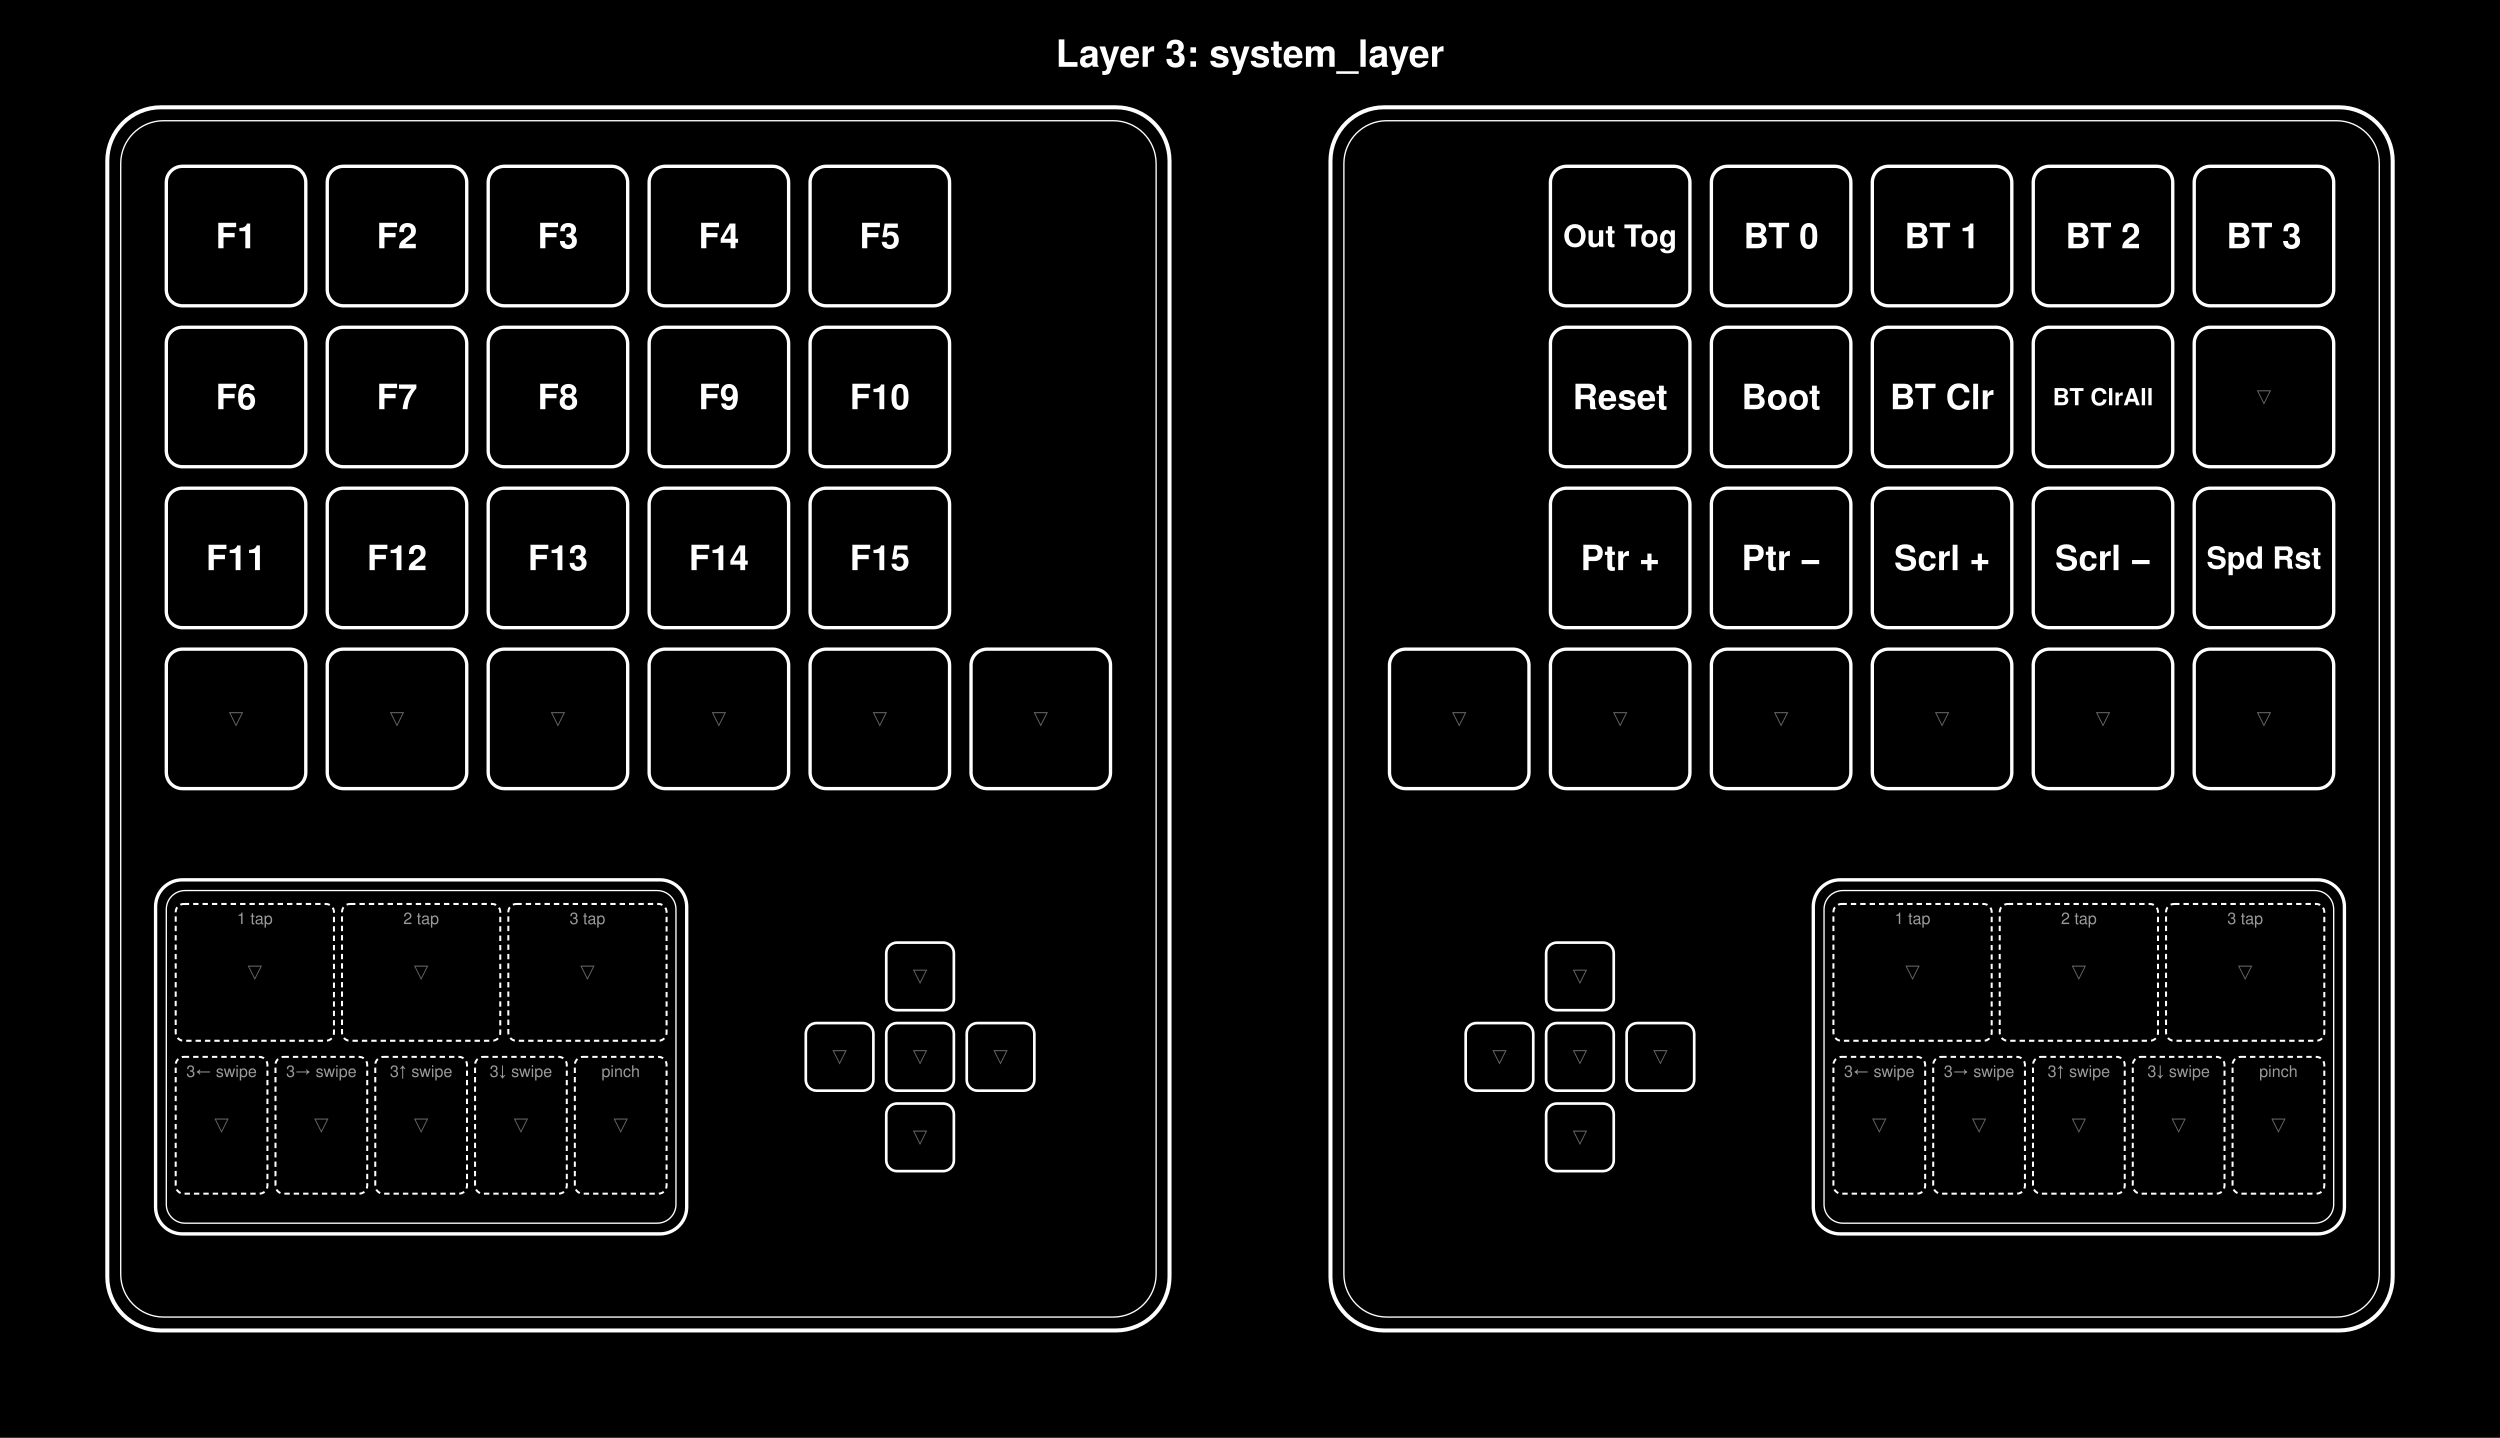
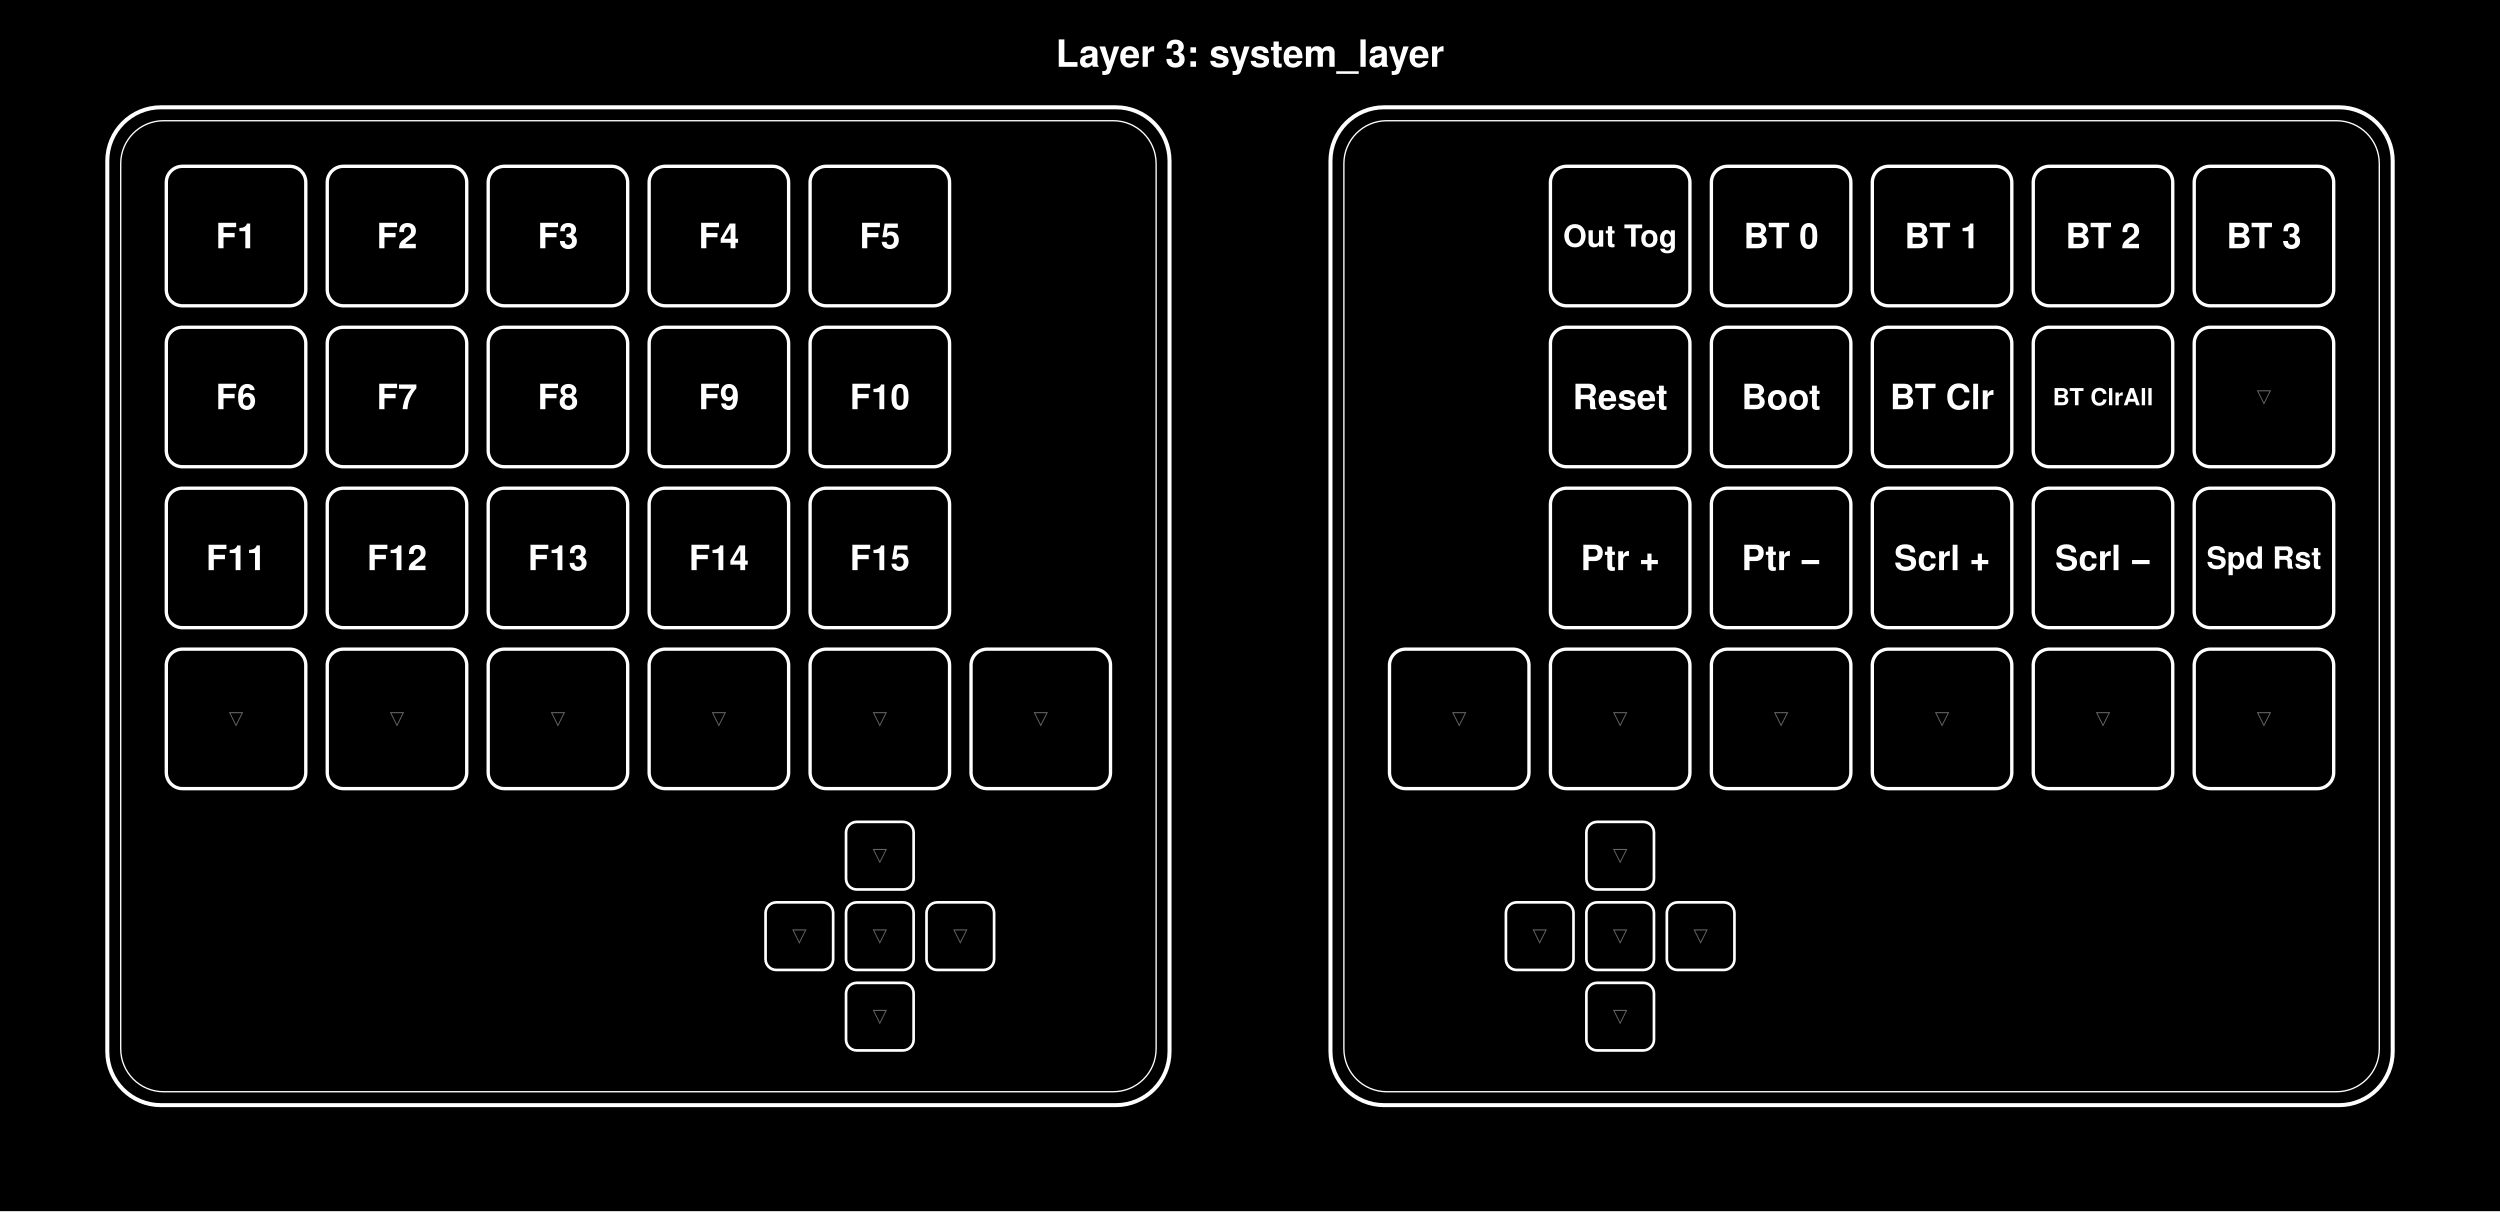
- <svg xmlns="http://www.w3.org/2000/svg" width="1864" height="1072" viewBox="0 0 1864 1072">
-   <rect width="1864" height="1072" fill="#000000" />
+ <svg xmlns="http://www.w3.org/2000/svg" width="1864" height="903" viewBox="0 0 1864 903">
+   <rect width="1864" height="903" fill="#000000" />
  <g id="body">
-     <rect x="80.0" y="80.0" width="792.0" height="912.0" rx="40" fill="none" stroke="#ffffff" stroke-width="3" />
-     <rect x="90.0" y="90.0" width="772.0" height="892.0" rx="32" fill="none" stroke="#ffffff" stroke-width="1" />
-     <rect x="116.0" y="656.0" width="396.0" height="264.0" rx="20" fill="none" stroke="#ffffff" stroke-width="2.5" />
-     <rect x="124.0" y="664.0" width="380.0" height="248.0" rx="14" fill="none" stroke="#ffffff" stroke-width="1" />
-     <rect x="992.0" y="80.0" width="792.0" height="912.0" rx="40" fill="none" stroke="#ffffff" stroke-width="3" />
-     <rect x="1002.0" y="90.0" width="772.0" height="892.0" rx="32" fill="none" stroke="#ffffff" stroke-width="1" />
-     <rect x="1352.0" y="656.0" width="396.0" height="264.0" rx="20" fill="none" stroke="#ffffff" stroke-width="2.5" />
-     <rect x="1360.0" y="664.0" width="380.0" height="248.0" rx="14" fill="none" stroke="#ffffff" stroke-width="1" />
+     <rect x="80.0" y="80.0" width="792.0" height="744.0" rx="40" fill="none" stroke="#ffffff" stroke-width="3" />
+     <rect x="90.0" y="90.0" width="772.0" height="724.0" rx="32" fill="none" stroke="#ffffff" stroke-width="1" />
+     <rect x="992.0" y="80.0" width="792.0" height="744.0" rx="40" fill="none" stroke="#ffffff" stroke-width="3" />
+     <rect x="1002.0" y="90.0" width="772.0" height="724.0" rx="32" fill="none" stroke="#ffffff" stroke-width="1" />
  </g>
  <g id="keys">
    <rect x="124.0" y="124.0" width="104.0" height="104.0" rx="12" fill="none" stroke="#ffffff" stroke-width="2.5" id="key-0" />
    <rect x="244.0" y="124.0" width="104.0" height="104.0" rx="12" fill="none" stroke="#ffffff" stroke-width="2.5" id="key-1" />
    <rect x="364.0" y="124.0" width="104.0" height="104.0" rx="12" fill="none" stroke="#ffffff" stroke-width="2.5" id="key-2" />
    <rect x="484.0" y="124.0" width="104.0" height="104.0" rx="12" fill="none" stroke="#ffffff" stroke-width="2.5" id="key-3" />
    <rect x="604.0" y="124.0" width="104.0" height="104.0" rx="12" fill="none" stroke="#ffffff" stroke-width="2.5" id="key-4" />
    <rect x="1156.0" y="124.0" width="104.0" height="104.0" rx="12" fill="none" stroke="#ffffff" stroke-width="2.5" id="key-5" />
    <rect x="1276.0" y="124.0" width="104.0" height="104.0" rx="12" fill="none" stroke="#ffffff" stroke-width="2.5" id="key-6" />
    <rect x="1396.0" y="124.0" width="104.0" height="104.0" rx="12" fill="none" stroke="#ffffff" stroke-width="2.5" id="key-7" />
    <rect x="1516.0" y="124.0" width="104.0" height="104.0" rx="12" fill="none" stroke="#ffffff" stroke-width="2.5" id="key-8" />
    <rect x="1636.0" y="124.0" width="104.0" height="104.0" rx="12" fill="none" stroke="#ffffff" stroke-width="2.5" id="key-9" />
    <rect x="124.0" y="244.0" width="104.0" height="104.0" rx="12" fill="none" stroke="#ffffff" stroke-width="2.5" id="key-10" />
    <rect x="244.0" y="244.0" width="104.0" height="104.0" rx="12" fill="none" stroke="#ffffff" stroke-width="2.5" id="key-11" />
    <rect x="364.0" y="244.0" width="104.0" height="104.0" rx="12" fill="none" stroke="#ffffff" stroke-width="2.5" id="key-12" />
    <rect x="484.0" y="244.0" width="104.0" height="104.0" rx="12" fill="none" stroke="#ffffff" stroke-width="2.5" id="key-13" />
    <rect x="604.0" y="244.0" width="104.0" height="104.0" rx="12" fill="none" stroke="#ffffff" stroke-width="2.5" id="key-14" />
    <rect x="1156.0" y="244.0" width="104.0" height="104.0" rx="12" fill="none" stroke="#ffffff" stroke-width="2.5" id="key-15" />
    <rect x="1276.0" y="244.0" width="104.0" height="104.0" rx="12" fill="none" stroke="#ffffff" stroke-width="2.5" id="key-16" />
    <rect x="1396.0" y="244.0" width="104.0" height="104.0" rx="12" fill="none" stroke="#ffffff" stroke-width="2.5" id="key-17" />
    <rect x="1516.0" y="244.0" width="104.0" height="104.0" rx="12" fill="none" stroke="#ffffff" stroke-width="2.5" id="key-18" />
    <rect x="1636.0" y="244.0" width="104.0" height="104.0" rx="12" fill="none" stroke="#ffffff" stroke-width="2.5" id="key-19" />
    <rect x="124.0" y="364.0" width="104.0" height="104.0" rx="12" fill="none" stroke="#ffffff" stroke-width="2.5" id="key-20" />
    <rect x="244.0" y="364.0" width="104.0" height="104.0" rx="12" fill="none" stroke="#ffffff" stroke-width="2.5" id="key-21" />
    <rect x="364.0" y="364.0" width="104.0" height="104.0" rx="12" fill="none" stroke="#ffffff" stroke-width="2.5" id="key-22" />
    <rect x="484.0" y="364.0" width="104.0" height="104.0" rx="12" fill="none" stroke="#ffffff" stroke-width="2.5" id="key-23" />
    <rect x="604.0" y="364.0" width="104.0" height="104.0" rx="12" fill="none" stroke="#ffffff" stroke-width="2.5" id="key-24" />
    <rect x="1156.0" y="364.0" width="104.0" height="104.0" rx="12" fill="none" stroke="#ffffff" stroke-width="2.5" id="key-25" />
    <rect x="1276.0" y="364.0" width="104.0" height="104.0" rx="12" fill="none" stroke="#ffffff" stroke-width="2.5" id="key-26" />
    <rect x="1396.0" y="364.0" width="104.0" height="104.0" rx="12" fill="none" stroke="#ffffff" stroke-width="2.5" id="key-27" />
    <rect x="1516.0" y="364.0" width="104.0" height="104.0" rx="12" fill="none" stroke="#ffffff" stroke-width="2.5" id="key-28" />
    <rect x="1636.0" y="364.0" width="104.0" height="104.0" rx="12" fill="none" stroke="#ffffff" stroke-width="2.5" id="key-29" />
    <rect x="124.0" y="484.0" width="104.0" height="104.0" rx="12" fill="none" stroke="#ffffff" stroke-width="2.5" id="key-30" />
    <rect x="244.0" y="484.0" width="104.0" height="104.0" rx="12" fill="none" stroke="#ffffff" stroke-width="2.5" id="key-31" />
    <rect x="364.0" y="484.0" width="104.0" height="104.0" rx="12" fill="none" stroke="#ffffff" stroke-width="2.5" id="key-32" />
    <rect x="484.0" y="484.0" width="104.0" height="104.0" rx="12" fill="none" stroke="#ffffff" stroke-width="2.5" id="key-33" />
    <rect x="604.0" y="484.0" width="104.0" height="104.0" rx="12" fill="none" stroke="#ffffff" stroke-width="2.5" id="key-34" />
    <rect x="724.0" y="484.0" width="104.0" height="104.0" rx="12" fill="none" stroke="#ffffff" stroke-width="2.5" id="key-35" />
    <rect x="1036.0" y="484.0" width="104.0" height="104.0" rx="12" fill="none" stroke="#ffffff" stroke-width="2.5" id="key-36" />
    <rect x="1156.0" y="484.0" width="104.0" height="104.0" rx="12" fill="none" stroke="#ffffff" stroke-width="2.5" id="key-37" />
    <rect x="1276.0" y="484.0" width="104.0" height="104.0" rx="12" fill="none" stroke="#ffffff" stroke-width="2.5" id="key-38" />
    <rect x="1396.0" y="484.0" width="104.0" height="104.0" rx="12" fill="none" stroke="#ffffff" stroke-width="2.5" id="key-39" />
    <rect x="1516.0" y="484.0" width="104.0" height="104.0" rx="12" fill="none" stroke="#ffffff" stroke-width="2.5" id="key-40" />
    <rect x="1636.0" y="484.0" width="104.0" height="104.0" rx="12" fill="none" stroke="#ffffff" stroke-width="2.5" id="key-41" />
-     <rect x="660.8" y="762.8" width="50.4" height="50.4" rx="8" fill="none" stroke="#ffffff" stroke-width="2" id="key-42" />
-     <rect x="720.8" y="762.8" width="50.4" height="50.4" rx="8" fill="none" stroke="#ffffff" stroke-width="2" id="key-43" />
-     <rect x="660.8" y="822.8" width="50.4" height="50.4" rx="8" fill="none" stroke="#ffffff" stroke-width="2" id="key-44" />
-     <rect x="600.8" y="762.8" width="50.4" height="50.4" rx="8" fill="none" stroke="#ffffff" stroke-width="2" id="key-45" />
-     <rect x="660.8" y="702.8" width="50.4" height="50.4" rx="8" fill="none" stroke="#ffffff" stroke-width="2" id="key-46" />
-     <rect x="1152.8" y="702.8" width="50.4" height="50.4" rx="8" fill="none" stroke="#ffffff" stroke-width="2" id="key-47" />
-     <rect x="1092.8" y="762.8" width="50.4" height="50.4" rx="8" fill="none" stroke="#ffffff" stroke-width="2" id="key-48" />
-     <rect x="1152.8" y="822.8" width="50.4" height="50.4" rx="8" fill="none" stroke="#ffffff" stroke-width="2" id="key-49" />
-     <rect x="1212.8" y="762.8" width="50.4" height="50.4" rx="8" fill="none" stroke="#ffffff" stroke-width="2" id="key-50" />
-     <rect x="1152.8" y="762.8" width="50.4" height="50.4" rx="8" fill="none" stroke="#ffffff" stroke-width="2" id="key-51" />
-     <rect x="131.0" y="674.0" width="118.0" height="102.0" rx="6" fill="none" stroke="#ffffff" stroke-width="1.5" id="key-52" stroke-dasharray="4 3" />
-     <rect x="255.0" y="674.0" width="118.0" height="102.0" rx="6" fill="none" stroke="#ffffff" stroke-width="1.5" id="key-53" stroke-dasharray="4 3" />
-     <rect x="379.0" y="674.0" width="118.0" height="102.0" rx="6" fill="none" stroke="#ffffff" stroke-width="1.5" id="key-54" stroke-dasharray="4 3" />
-     <rect x="1367.0" y="674.0" width="118.0" height="102.0" rx="6" fill="none" stroke="#ffffff" stroke-width="1.5" id="key-55" stroke-dasharray="4 3" />
-     <rect x="1491.0" y="674.0" width="118.0" height="102.0" rx="6" fill="none" stroke="#ffffff" stroke-width="1.5" id="key-56" stroke-dasharray="4 3" />
-     <rect x="1615.0" y="674.0" width="118.0" height="102.0" rx="6" fill="none" stroke="#ffffff" stroke-width="1.5" id="key-57" stroke-dasharray="4 3" />
-     <rect x="131.0" y="788.0" width="68.4" height="102.0" rx="6" fill="none" stroke="#ffffff" stroke-width="1.5" id="key-58" stroke-dasharray="4 3" />
-     <rect x="205.4" y="788.0" width="68.4" height="102.0" rx="6" fill="none" stroke="#ffffff" stroke-width="1.5" id="key-59" stroke-dasharray="4 3" />
-     <rect x="279.8" y="788.0" width="68.4" height="102.0" rx="6" fill="none" stroke="#ffffff" stroke-width="1.5" id="key-60" stroke-dasharray="4 3" />
-     <rect x="354.2" y="788.0" width="68.4" height="102.0" rx="6" fill="none" stroke="#ffffff" stroke-width="1.5" id="key-61" stroke-dasharray="4 3" />
-     <rect x="428.6" y="788.0" width="68.4" height="102.0" rx="6" fill="none" stroke="#ffffff" stroke-width="1.5" id="key-62" stroke-dasharray="4 3" />
-     <rect x="1367.0" y="788.0" width="68.4" height="102.0" rx="6" fill="none" stroke="#ffffff" stroke-width="1.5" id="key-63" stroke-dasharray="4 3" />
-     <rect x="1441.4" y="788.0" width="68.4" height="102.0" rx="6" fill="none" stroke="#ffffff" stroke-width="1.5" id="key-64" stroke-dasharray="4 3" />
-     <rect x="1515.8" y="788.0" width="68.4" height="102.0" rx="6" fill="none" stroke="#ffffff" stroke-width="1.5" id="key-65" stroke-dasharray="4 3" />
-     <rect x="1590.2" y="788.0" width="68.4" height="102.0" rx="6" fill="none" stroke="#ffffff" stroke-width="1.5" id="key-66" stroke-dasharray="4 3" />
-     <rect x="1664.6" y="788.0" width="68.4" height="102.0" rx="6" fill="none" stroke="#ffffff" stroke-width="1.5" id="key-67" stroke-dasharray="4 3" />
-   </g>
-   <g id="gesture-labels" font-family="Helvetica Neue, Helvetica, Arial, sans-serif" font-size="12" fill="#9a9a9a" text-anchor="middle">
-     <text x="190.0" y="689.0">1 tap</text>
-     <text x="314.0" y="689.0">2 tap</text>
-     <text x="438.0" y="689.0">3 tap</text>
-     <text x="1426.0" y="689.0">1 tap</text>
-     <text x="1550.0" y="689.0">2 tap</text>
-     <text x="1674.0" y="689.0">3 tap</text>
-     <text x="165.2" y="803.0">3← swipe</text>
-     <text x="239.6" y="803.0">3→ swipe</text>
-     <text x="314.0" y="803.0">3↑ swipe</text>
-     <text x="388.4" y="803.0">3↓ swipe</text>
-     <text x="462.8" y="803.0">pinch</text>
-     <text x="1401.2" y="803.0">3← swipe</text>
-     <text x="1475.6" y="803.0">3→ swipe</text>
-     <text x="1550.0" y="803.0">3↑ swipe</text>
-     <text x="1624.4" y="803.0">3↓ swipe</text>
-     <text x="1698.8" y="803.0">pinch</text>
+     <rect x="630.8" y="672.8" width="50.4" height="50.4" rx="8" fill="none" stroke="#ffffff" stroke-width="2" id="key-42" />
+     <rect x="690.8" y="672.8" width="50.4" height="50.4" rx="8" fill="none" stroke="#ffffff" stroke-width="2" id="key-43" />
+     <rect x="630.8" y="732.8" width="50.4" height="50.4" rx="8" fill="none" stroke="#ffffff" stroke-width="2" id="key-44" />
+     <rect x="570.8" y="672.8" width="50.4" height="50.4" rx="8" fill="none" stroke="#ffffff" stroke-width="2" id="key-45" />
+     <rect x="630.8" y="612.8" width="50.4" height="50.4" rx="8" fill="none" stroke="#ffffff" stroke-width="2" id="key-46" />
+     <rect x="1182.8" y="612.8" width="50.4" height="50.4" rx="8" fill="none" stroke="#ffffff" stroke-width="2" id="key-47" />
+     <rect x="1122.8" y="672.8" width="50.4" height="50.4" rx="8" fill="none" stroke="#ffffff" stroke-width="2" id="key-48" />
+     <rect x="1182.8" y="732.8" width="50.4" height="50.4" rx="8" fill="none" stroke="#ffffff" stroke-width="2" id="key-49" />
+     <rect x="1242.8" y="672.8" width="50.4" height="50.4" rx="8" fill="none" stroke="#ffffff" stroke-width="2" id="key-50" />
+     <rect x="1182.8" y="672.8" width="50.4" height="50.4" rx="8" fill="none" stroke="#ffffff" stroke-width="2" id="key-51" />
  </g>
  <g id="labels" font-family="Helvetica Neue, Helvetica, Arial, sans-serif">
    <text x="932.0" y="40.0" font-size="28.0" fill="#ffffff" font-weight="bold" text-anchor="middle" dominant-baseline="middle">Layer 3: system_layer</text>
    <text x="176.0" y="176.0" font-size="26.0" fill="#ffffff" font-weight="bold" text-anchor="middle" dominant-baseline="middle">F1</text>
    <text x="296.0" y="176.0" font-size="26.0" fill="#ffffff" font-weight="bold" text-anchor="middle" dominant-baseline="middle">F2</text>
    <text x="416.0" y="176.0" font-size="26.0" fill="#ffffff" font-weight="bold" text-anchor="middle" dominant-baseline="middle">F3</text>
    <text x="536.0" y="176.0" font-size="26.0" fill="#ffffff" font-weight="bold" text-anchor="middle" dominant-baseline="middle">F4</text>
    <text x="656.0" y="176.0" font-size="26.0" fill="#ffffff" font-weight="bold" text-anchor="middle" dominant-baseline="middle">F5</text>
    <text x="1208.0" y="176.0" font-size="22.7" fill="#ffffff" font-weight="bold" text-anchor="middle" dominant-baseline="middle">Out Tog</text>
    <text x="1328.0" y="176.0" font-size="26.0" fill="#ffffff" font-weight="bold" text-anchor="middle" dominant-baseline="middle">BT 0</text>
    <text x="1448.0" y="176.0" font-size="26.0" fill="#ffffff" font-weight="bold" text-anchor="middle" dominant-baseline="middle">BT 1</text>
    <text x="1568.0" y="176.0" font-size="26.0" fill="#ffffff" font-weight="bold" text-anchor="middle" dominant-baseline="middle">BT 2</text>
    <text x="1688.0" y="176.0" font-size="26.0" fill="#ffffff" font-weight="bold" text-anchor="middle" dominant-baseline="middle">BT 3</text>
    <text x="176.0" y="296.0" font-size="26.0" fill="#ffffff" font-weight="bold" text-anchor="middle" dominant-baseline="middle">F6</text>
    <text x="296.0" y="296.0" font-size="26.0" fill="#ffffff" font-weight="bold" text-anchor="middle" dominant-baseline="middle">F7</text>
    <text x="416.0" y="296.0" font-size="26.0" fill="#ffffff" font-weight="bold" text-anchor="middle" dominant-baseline="middle">F8</text>
    <text x="536.0" y="296.0" font-size="26.0" fill="#ffffff" font-weight="bold" text-anchor="middle" dominant-baseline="middle">F9</text>
    <text x="656.0" y="296.0" font-size="26.0" fill="#ffffff" font-weight="bold" text-anchor="middle" dominant-baseline="middle">F10</text>
    <text x="1208.0" y="296.0" font-size="26.0" fill="#ffffff" font-weight="bold" text-anchor="middle" dominant-baseline="middle">Reset</text>
    <text x="1328.0" y="296.0" font-size="26.0" fill="#ffffff" font-weight="bold" text-anchor="middle" dominant-baseline="middle">Boot</text>
    <text x="1448.0" y="296.0" font-size="26.0" fill="#ffffff" font-weight="bold" text-anchor="middle" dominant-baseline="middle">BT Clr</text>
    <text x="1568.0" y="296.0" font-size="17.6" fill="#ffffff" font-weight="bold" text-anchor="middle" dominant-baseline="middle">BT ClrAll</text>
    <text x="1688.0" y="296.0" font-size="14.0" fill="#666666" font-weight="normal" text-anchor="middle" dominant-baseline="middle">▽</text>
    <text x="176.0" y="416.0" font-size="26.0" fill="#ffffff" font-weight="bold" text-anchor="middle" dominant-baseline="middle">F11</text>
    <text x="296.0" y="416.0" font-size="26.0" fill="#ffffff" font-weight="bold" text-anchor="middle" dominant-baseline="middle">F12</text>
    <text x="416.0" y="416.0" font-size="26.0" fill="#ffffff" font-weight="bold" text-anchor="middle" dominant-baseline="middle">F13</text>
    <text x="536.0" y="416.0" font-size="26.0" fill="#ffffff" font-weight="bold" text-anchor="middle" dominant-baseline="middle">F14</text>
    <text x="656.0" y="416.0" font-size="26.0" fill="#ffffff" font-weight="bold" text-anchor="middle" dominant-baseline="middle">F15</text>
    <text x="1208.0" y="416.0" font-size="26.0" fill="#ffffff" font-weight="bold" text-anchor="middle" dominant-baseline="middle">Ptr +</text>
    <text x="1328.0" y="416.0" font-size="26.0" fill="#ffffff" font-weight="bold" text-anchor="middle" dominant-baseline="middle">Ptr −</text>
    <text x="1448.0" y="416.0" font-size="26.0" fill="#ffffff" font-weight="bold" text-anchor="middle" dominant-baseline="middle">Scrl +</text>
    <text x="1568.0" y="416.0" font-size="26.0" fill="#ffffff" font-weight="bold" text-anchor="middle" dominant-baseline="middle">Scrl −</text>
    <text x="1688.0" y="416.0" font-size="22.7" fill="#ffffff" font-weight="bold" text-anchor="middle" dominant-baseline="middle">Spd Rst</text>
    <text x="176.0" y="536.0" font-size="14.0" fill="#666666" font-weight="normal" text-anchor="middle" dominant-baseline="middle">▽</text>
    <text x="296.0" y="536.0" font-size="14.0" fill="#666666" font-weight="normal" text-anchor="middle" dominant-baseline="middle">▽</text>
    <text x="416.0" y="536.0" font-size="14.0" fill="#666666" font-weight="normal" text-anchor="middle" dominant-baseline="middle">▽</text>
    <text x="536.0" y="536.0" font-size="14.0" fill="#666666" font-weight="normal" text-anchor="middle" dominant-baseline="middle">▽</text>
    <text x="656.0" y="536.0" font-size="14.0" fill="#666666" font-weight="normal" text-anchor="middle" dominant-baseline="middle">▽</text>
    <text x="776.0" y="536.0" font-size="14.0" fill="#666666" font-weight="normal" text-anchor="middle" dominant-baseline="middle">▽</text>
    <text x="1088.0" y="536.0" font-size="14.0" fill="#666666" font-weight="normal" text-anchor="middle" dominant-baseline="middle">▽</text>
    <text x="1208.0" y="536.0" font-size="14.0" fill="#666666" font-weight="normal" text-anchor="middle" dominant-baseline="middle">▽</text>
    <text x="1328.0" y="536.0" font-size="14.0" fill="#666666" font-weight="normal" text-anchor="middle" dominant-baseline="middle">▽</text>
    <text x="1448.0" y="536.0" font-size="14.0" fill="#666666" font-weight="normal" text-anchor="middle" dominant-baseline="middle">▽</text>
    <text x="1568.0" y="536.0" font-size="14.0" fill="#666666" font-weight="normal" text-anchor="middle" dominant-baseline="middle">▽</text>
    <text x="1688.0" y="536.0" font-size="14.0" fill="#666666" font-weight="normal" text-anchor="middle" dominant-baseline="middle">▽</text>
-     <text x="686.0" y="788.0" font-size="14.0" fill="#666666" font-weight="normal" text-anchor="middle" dominant-baseline="middle">▽</text>
-     <text x="746.0" y="788.0" font-size="14.0" fill="#666666" font-weight="normal" text-anchor="middle" dominant-baseline="middle">▽</text>
-     <text x="686.0" y="848.0" font-size="14.0" fill="#666666" font-weight="normal" text-anchor="middle" dominant-baseline="middle">▽</text>
-     <text x="626.0" y="788.0" font-size="14.0" fill="#666666" font-weight="normal" text-anchor="middle" dominant-baseline="middle">▽</text>
-     <text x="686.0" y="728.0" font-size="14.0" fill="#666666" font-weight="normal" text-anchor="middle" dominant-baseline="middle">▽</text>
-     <text x="1178.0" y="728.0" font-size="14.0" fill="#666666" font-weight="normal" text-anchor="middle" dominant-baseline="middle">▽</text>
-     <text x="1118.0" y="788.0" font-size="14.0" fill="#666666" font-weight="normal" text-anchor="middle" dominant-baseline="middle">▽</text>
-     <text x="1178.0" y="848.0" font-size="14.0" fill="#666666" font-weight="normal" text-anchor="middle" dominant-baseline="middle">▽</text>
-     <text x="1238.0" y="788.0" font-size="14.0" fill="#666666" font-weight="normal" text-anchor="middle" dominant-baseline="middle">▽</text>
-     <text x="1178.0" y="788.0" font-size="14.0" fill="#666666" font-weight="normal" text-anchor="middle" dominant-baseline="middle">▽</text>
-     <text x="190.0" y="725.0" font-size="14.0" fill="#666666" font-weight="normal" text-anchor="middle" dominant-baseline="middle">▽</text>
-     <text x="314.0" y="725.0" font-size="14.0" fill="#666666" font-weight="normal" text-anchor="middle" dominant-baseline="middle">▽</text>
-     <text x="438.0" y="725.0" font-size="14.0" fill="#666666" font-weight="normal" text-anchor="middle" dominant-baseline="middle">▽</text>
-     <text x="1426.0" y="725.0" font-size="14.0" fill="#666666" font-weight="normal" text-anchor="middle" dominant-baseline="middle">▽</text>
-     <text x="1550.0" y="725.0" font-size="14.0" fill="#666666" font-weight="normal" text-anchor="middle" dominant-baseline="middle">▽</text>
-     <text x="1674.0" y="725.0" font-size="14.0" fill="#666666" font-weight="normal" text-anchor="middle" dominant-baseline="middle">▽</text>
-     <text x="165.2" y="839.0" font-size="14.0" fill="#666666" font-weight="normal" text-anchor="middle" dominant-baseline="middle">▽</text>
-     <text x="239.6" y="839.0" font-size="14.0" fill="#666666" font-weight="normal" text-anchor="middle" dominant-baseline="middle">▽</text>
-     <text x="314.0" y="839.0" font-size="14.0" fill="#666666" font-weight="normal" text-anchor="middle" dominant-baseline="middle">▽</text>
-     <text x="388.4" y="839.0" font-size="14.0" fill="#666666" font-weight="normal" text-anchor="middle" dominant-baseline="middle">▽</text>
-     <text x="462.8" y="839.0" font-size="14.0" fill="#666666" font-weight="normal" text-anchor="middle" dominant-baseline="middle">▽</text>
-     <text x="1401.2" y="839.0" font-size="14.0" fill="#666666" font-weight="normal" text-anchor="middle" dominant-baseline="middle">▽</text>
-     <text x="1475.6" y="839.0" font-size="14.0" fill="#666666" font-weight="normal" text-anchor="middle" dominant-baseline="middle">▽</text>
-     <text x="1550.0" y="839.0" font-size="14.0" fill="#666666" font-weight="normal" text-anchor="middle" dominant-baseline="middle">▽</text>
-     <text x="1624.4" y="839.0" font-size="14.0" fill="#666666" font-weight="normal" text-anchor="middle" dominant-baseline="middle">▽</text>
-     <text x="1698.8" y="839.0" font-size="14.0" fill="#666666" font-weight="normal" text-anchor="middle" dominant-baseline="middle">▽</text>
+     <text x="656.0" y="698.0" font-size="14.0" fill="#666666" font-weight="normal" text-anchor="middle" dominant-baseline="middle">▽</text>
+     <text x="716.0" y="698.0" font-size="14.0" fill="#666666" font-weight="normal" text-anchor="middle" dominant-baseline="middle">▽</text>
+     <text x="656.0" y="758.0" font-size="14.0" fill="#666666" font-weight="normal" text-anchor="middle" dominant-baseline="middle">▽</text>
+     <text x="596.0" y="698.0" font-size="14.0" fill="#666666" font-weight="normal" text-anchor="middle" dominant-baseline="middle">▽</text>
+     <text x="656.0" y="638.0" font-size="14.0" fill="#666666" font-weight="normal" text-anchor="middle" dominant-baseline="middle">▽</text>
+     <text x="1208.0" y="638.0" font-size="14.0" fill="#666666" font-weight="normal" text-anchor="middle" dominant-baseline="middle">▽</text>
+     <text x="1148.0" y="698.0" font-size="14.0" fill="#666666" font-weight="normal" text-anchor="middle" dominant-baseline="middle">▽</text>
+     <text x="1208.0" y="758.0" font-size="14.0" fill="#666666" font-weight="normal" text-anchor="middle" dominant-baseline="middle">▽</text>
+     <text x="1268.0" y="698.0" font-size="14.0" fill="#666666" font-weight="normal" text-anchor="middle" dominant-baseline="middle">▽</text>
+     <text x="1208.0" y="698.0" font-size="14.0" fill="#666666" font-weight="normal" text-anchor="middle" dominant-baseline="middle">▽</text>
  </g>
</svg>
